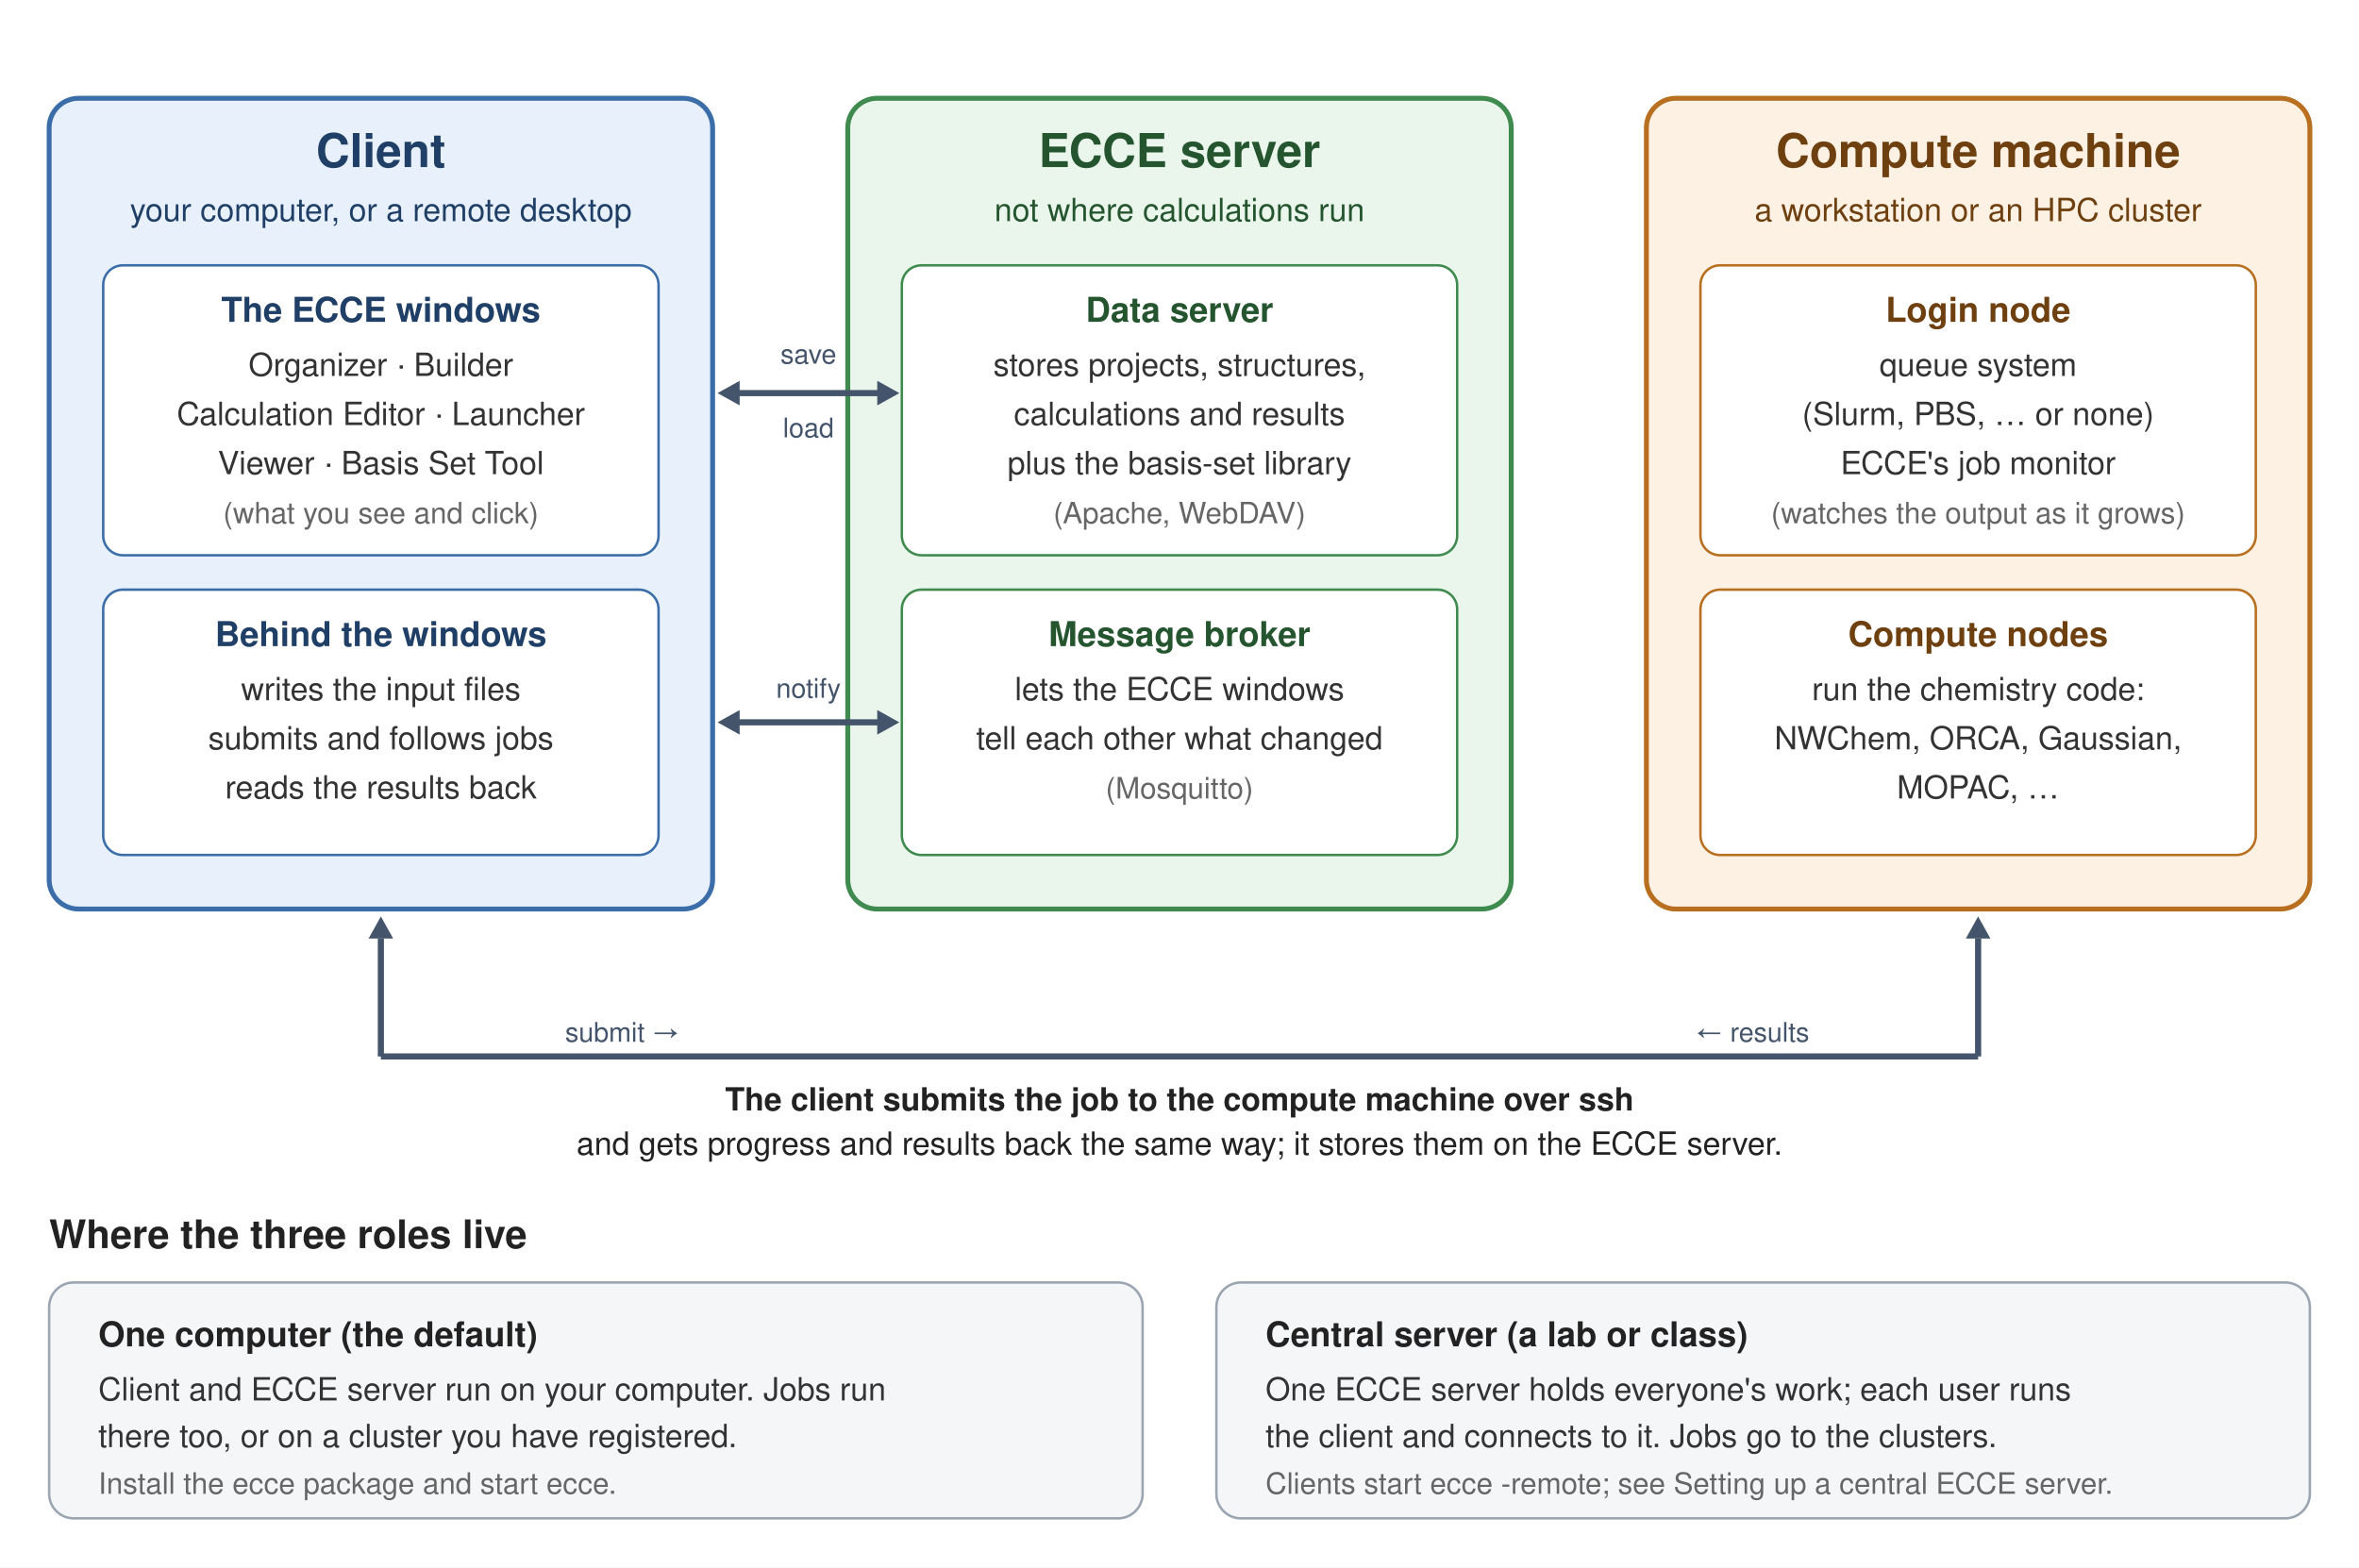
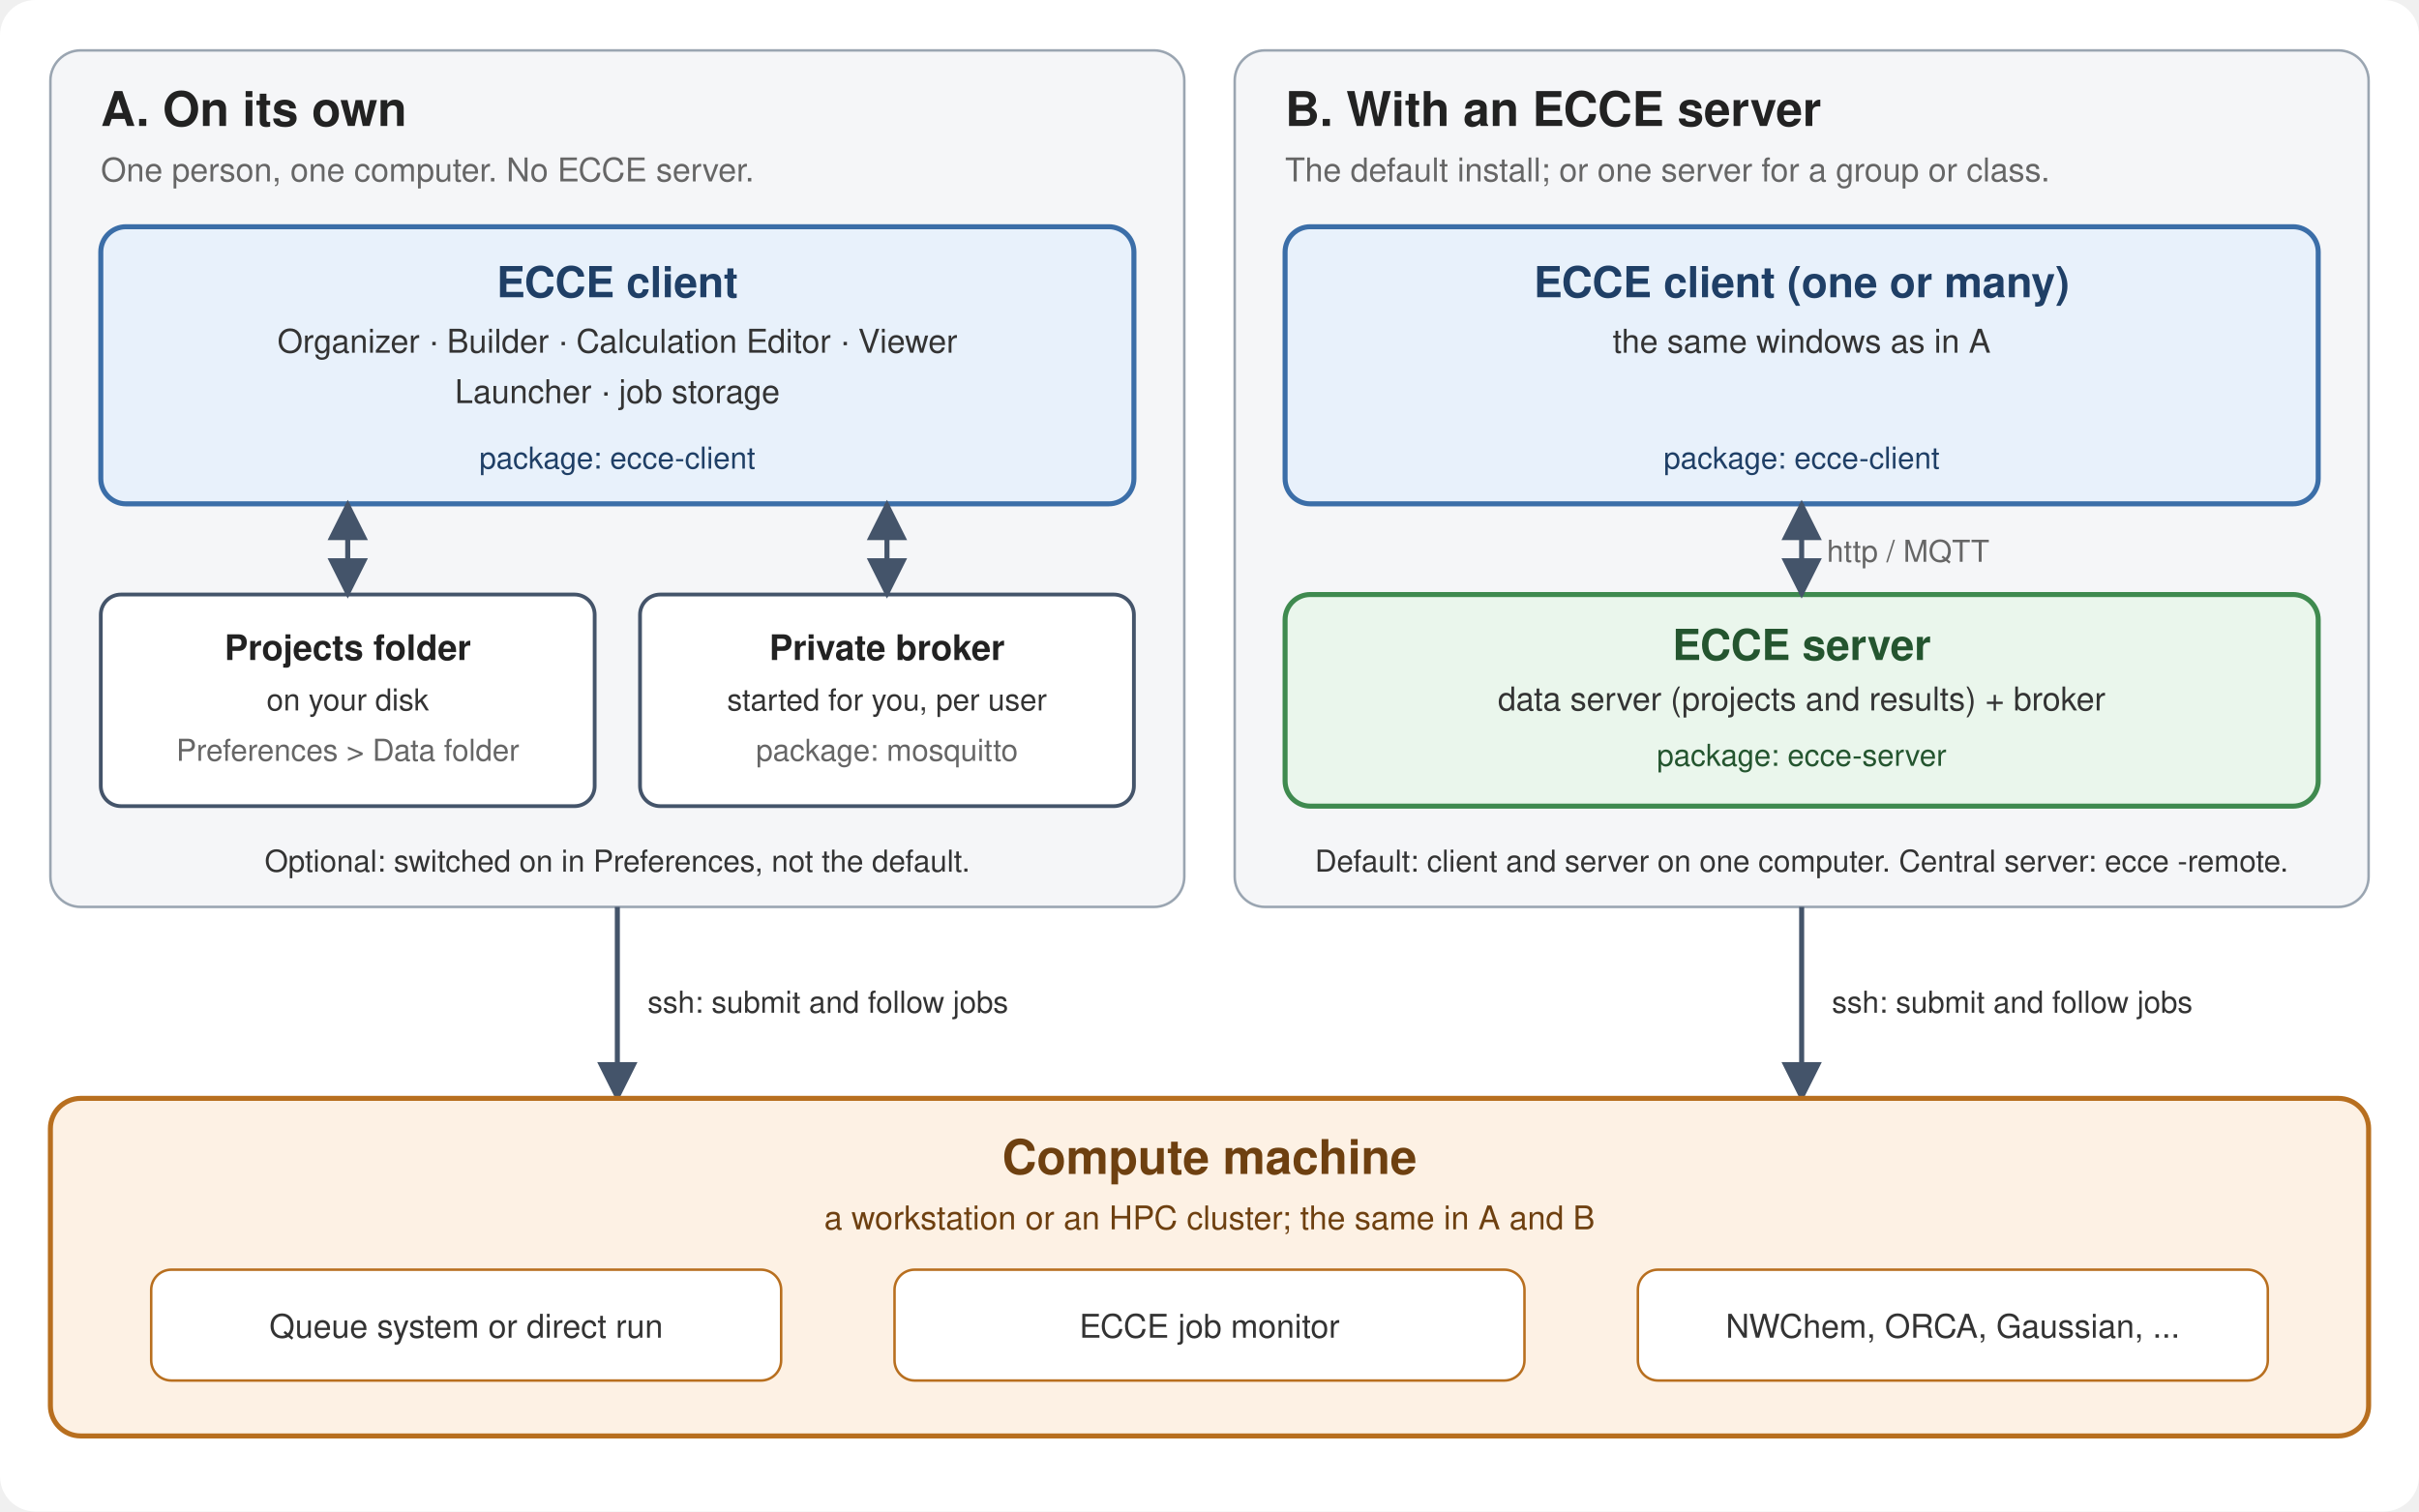
- <svg xmlns="http://www.w3.org/2000/svg" width="960" height="638" viewBox="0 0 960 638" font-family="Helvetica, Arial, sans-serif">
-   <rect width="960" height="638" fill="#ffffff" />
-   <rect x="20" y="40" width="270" height="330" rx="12" fill="#e8f1fb" stroke="#3b6ea8" stroke-width="2" />
-   <text x="155" y="68" text-anchor="middle" font-size="19" font-weight="bold" fill="#1f3f66">Client</text>
-   <text x="155" y="90" text-anchor="middle" font-size="13" fill="#1f3f66">your computer, or a remote desktop</text>
-   <rect x="42" y="108" width="226" height="118" rx="8" fill="#ffffff" stroke="#3b6ea8" />
-   <text x="155" y="131" text-anchor="middle" font-size="14" font-weight="bold" fill="#1f3f66">The ECCE windows</text>
-   <text x="155" y="153" text-anchor="middle" font-size="13" fill="#333">Organizer · Builder</text>
-   <text x="155" y="173" text-anchor="middle" font-size="13" fill="#333">Calculation Editor · Launcher</text>
-   <text x="155" y="193" text-anchor="middle" font-size="13" fill="#333">Viewer · Basis Set Tool</text>
-   <text x="155" y="213" text-anchor="middle" font-size="12" fill="#666">(what you see and click)</text>
-   <rect x="42" y="240" width="226" height="108" rx="8" fill="#ffffff" stroke="#3b6ea8" />
-   <text x="155" y="263" text-anchor="middle" font-size="14" font-weight="bold" fill="#1f3f66">Behind the windows</text>
-   <text x="155" y="285" text-anchor="middle" font-size="13" fill="#333">writes the input files</text>
-   <text x="155" y="305" text-anchor="middle" font-size="13" fill="#333">submits and follows jobs</text>
-   <text x="155" y="325" text-anchor="middle" font-size="13" fill="#333">reads the results back</text>
-   <rect x="345" y="40" width="270" height="330" rx="12" fill="#eaf6ec" stroke="#3f8a4f" stroke-width="2" />
-   <text x="480" y="68" text-anchor="middle" font-size="19" font-weight="bold" fill="#24552f">ECCE server</text>
-   <text x="480" y="90" text-anchor="middle" font-size="13" fill="#24552f">not where calculations run</text>
-   <rect x="367" y="108" width="226" height="118" rx="8" fill="#ffffff" stroke="#3f8a4f" />
-   <text x="480" y="131" text-anchor="middle" font-size="14" font-weight="bold" fill="#24552f">Data server</text>
-   <text x="480" y="153" text-anchor="middle" font-size="13" fill="#333">stores projects, structures,</text>
-   <text x="480" y="173" text-anchor="middle" font-size="13" fill="#333">calculations and results</text>
-   <text x="480" y="193" text-anchor="middle" font-size="13" fill="#333">plus the basis-set library</text>
-   <text x="480" y="213" text-anchor="middle" font-size="12" fill="#666">(Apache, WebDAV)</text>
-   <rect x="367" y="240" width="226" height="108" rx="8" fill="#ffffff" stroke="#3f8a4f" />
-   <text x="480" y="263" text-anchor="middle" font-size="14" font-weight="bold" fill="#24552f">Message broker</text>
-   <text x="480" y="285" text-anchor="middle" font-size="13" fill="#333">lets the ECCE windows</text>
-   <text x="480" y="305" text-anchor="middle" font-size="13" fill="#333">tell each other what changed</text>
-   <text x="480" y="325" text-anchor="middle" font-size="12" fill="#666">(Mosquitto)</text>
-   <rect x="670" y="40" width="270" height="330" rx="12" fill="#fdf1e4" stroke="#b86f1f" stroke-width="2" />
-   <text x="805" y="68" text-anchor="middle" font-size="19" font-weight="bold" fill="#6e4010">Compute machine</text>
-   <text x="805" y="90" text-anchor="middle" font-size="13" fill="#6e4010">a workstation or an HPC cluster</text>
-   <rect x="692" y="108" width="226" height="118" rx="8" fill="#ffffff" stroke="#b86f1f" />
-   <text x="805" y="131" text-anchor="middle" font-size="14" font-weight="bold" fill="#6e4010">Login node</text>
-   <text x="805" y="153" text-anchor="middle" font-size="13" fill="#333">queue system</text>
-   <text x="805" y="173" text-anchor="middle" font-size="13" fill="#333">(Slurm, PBS, … or none)</text>
-   <text x="805" y="193" text-anchor="middle" font-size="13" fill="#333">ECCE's job monitor</text>
-   <text x="805" y="213" text-anchor="middle" font-size="12" fill="#666">(watches the output as it grows)</text>
-   <rect x="692" y="240" width="226" height="108" rx="8" fill="#ffffff" stroke="#b86f1f" />
-   <text x="805" y="263" text-anchor="middle" font-size="14" font-weight="bold" fill="#6e4010">Compute nodes</text>
-   <text x="805" y="285" text-anchor="middle" font-size="13" fill="#333">run the chemistry code:</text>
-   <text x="805" y="305" text-anchor="middle" font-size="13" fill="#333">NWChem, ORCA, Gaussian,</text>
-   <text x="805" y="325" text-anchor="middle" font-size="13" fill="#333">MOPAC, …</text>
-   <line x1="300" y1="160" x2="358" y2="160" stroke="#44546a" stroke-width="2.5" />
-   <polygon points="292,160 301,155 301,165" fill="#44546a" />
-   <polygon points="366,160 357,155 357,165" fill="#44546a" />
-   <text x="329" y="148" text-anchor="middle" font-size="11" fill="#44546a">save</text>
-   <text x="329" y="178" text-anchor="middle" font-size="11" fill="#44546a">load</text>
-   <line x1="300" y1="294" x2="358" y2="294" stroke="#44546a" stroke-width="2.5" />
-   <polygon points="292,294 301,289 301,299" fill="#44546a" />
-   <polygon points="366,294 357,289 357,299" fill="#44546a" />
-   <text x="329" y="284" text-anchor="middle" font-size="11" fill="#44546a">notify</text>
-   <line x1="155" y1="382" x2="155" y2="430" stroke="#44546a" stroke-width="2.5" />
-   <line x1="155" y1="430" x2="805" y2="430" stroke="#44546a" stroke-width="2.5" />
-   <line x1="805" y1="430" x2="805" y2="382" stroke="#44546a" stroke-width="2.5" />
-   <polygon points="155,373 150,382 160,382" fill="#44546a" />
-   <polygon points="805,373 800,382 810,382" fill="#44546a" />
-   <text x="480" y="452" text-anchor="middle" font-size="13" font-weight="bold" fill="#222">The client submits the job to the compute machine over ssh</text>
-   <text x="480" y="470" text-anchor="middle" font-size="13" fill="#222">and gets progress and results back the same way; it stores them on the ECCE server.</text>
-   <text x="230" y="424" font-size="11" fill="#44546a">submit →</text>
-   <text x="690" y="424" font-size="11" fill="#44546a">← results</text>
-   <text x="20" y="508" font-size="16" font-weight="bold" fill="#222">Where the three roles live</text>
-   <rect x="20" y="522" width="445" height="96" rx="10" fill="#f5f6f8" stroke="#9aa5b1" />
-   <text x="40" y="548" font-size="14" font-weight="bold" fill="#222">One computer (the default)</text>
-   <text x="40" y="570" font-size="13" fill="#333">Client and ECCE server run on your computer. Jobs run</text>
-   <text x="40" y="589" font-size="13" fill="#333">there too, or on a cluster you have registered.</text>
-   <text x="40" y="608" font-size="12" fill="#666">Install the ecce package and start ecce.</text>
-   <rect x="495" y="522" width="445" height="96" rx="10" fill="#f5f6f8" stroke="#9aa5b1" />
-   <text x="515" y="548" font-size="14" font-weight="bold" fill="#222">Central server (a lab or class)</text>
-   <text x="515" y="570" font-size="13" fill="#333">One ECCE server holds everyone's work; each user runs</text>
-   <text x="515" y="589" font-size="13" fill="#333">the client and connects to it. Jobs go to the clusters.</text>
-   <text x="515" y="608" font-size="12" fill="#666">Clients start ecce -remote; see Setting up a central ECCE server.</text>
+ <svg xmlns="http://www.w3.org/2000/svg" width="960" height="600" viewBox="0 0 960 600" font-family="Helvetica, Arial, sans-serif">
+   <defs>
+     <marker id="a" viewBox="0 0 10 10" refX="9" refY="5" markerWidth="8" markerHeight="8" orient="auto-start-reverse">
+       <path d="M0,0 L10,5 L0,10 z" fill="#44546a" />
+     </marker>
+   </defs>
+   <rect width="960" height="600" rx="14" fill="#ffffff" />
+   <rect x="20" y="20" width="450" height="340" rx="12" fill="#f5f6f8" stroke="#9aa5b1" />
+   <text x="40" y="50" font-size="19" font-weight="bold" fill="#222">A. On its own</text>
+   <text x="40" y="72" font-size="13" fill="#666">One person, one computer. No ECCE server.</text>
+   <rect x="40" y="90" width="410" height="110" rx="10" fill="#e8f1fb" stroke="#3b6ea8" stroke-width="2" />
+   <text x="245" y="118" text-anchor="middle" font-size="17" font-weight="bold" fill="#1f3f66">ECCE client</text>
+   <text x="245" y="140" text-anchor="middle" font-size="13" fill="#333">Organizer · Builder · Calculation Editor · Viewer</text>
+   <text x="245" y="160" text-anchor="middle" font-size="13" fill="#333">Launcher · job storage</text>
+   <text x="245" y="186" text-anchor="middle" font-size="12" fill="#1f3f66">package: ecce-client</text>
+   <rect x="40" y="236" width="196" height="84" rx="8" fill="#ffffff" stroke="#44546a" stroke-width="1.5" />
+   <text x="138" y="262" text-anchor="middle" font-size="14" font-weight="bold" fill="#222">Projects folder</text>
+   <text x="138" y="282" text-anchor="middle" font-size="12" fill="#333">on your disk</text>
+   <text x="138" y="302" text-anchor="middle" font-size="12" fill="#666">Preferences &gt; Data folder</text>
+   <rect x="254" y="236" width="196" height="84" rx="8" fill="#ffffff" stroke="#44546a" stroke-width="1.5" />
+   <text x="352" y="262" text-anchor="middle" font-size="14" font-weight="bold" fill="#222">Private broker</text>
+   <text x="352" y="282" text-anchor="middle" font-size="12" fill="#333">started for you, per user</text>
+   <text x="352" y="302" text-anchor="middle" font-size="12" fill="#666">package: mosquitto</text>
+   <line x1="138" y1="200" x2="138" y2="236" stroke="#44546a" stroke-width="2" marker-end="url(#a)" marker-start="url(#a)" />
+   <line x1="352" y1="200" x2="352" y2="236" stroke="#44546a" stroke-width="2" marker-end="url(#a)" marker-start="url(#a)" />
+   <text x="245" y="346" text-anchor="middle" font-size="12" fill="#333">Optional: switched on in Preferences, not the default.</text>
+   <rect x="490" y="20" width="450" height="340" rx="12" fill="#f5f6f8" stroke="#9aa5b1" />
+   <text x="510" y="50" font-size="19" font-weight="bold" fill="#222">B. With an ECCE server</text>
+   <text x="510" y="72" font-size="13" fill="#666">The default install; or one server for a group or class.</text>
+   <rect x="510" y="90" width="410" height="110" rx="10" fill="#e8f1fb" stroke="#3b6ea8" stroke-width="2" />
+   <text x="715" y="118" text-anchor="middle" font-size="17" font-weight="bold" fill="#1f3f66">ECCE client (one or many)</text>
+   <text x="715" y="140" text-anchor="middle" font-size="13" fill="#333">the same windows as in A</text>
+   <text x="715" y="186" text-anchor="middle" font-size="12" fill="#1f3f66">package: ecce-client</text>
+   <rect x="510" y="236" width="410" height="84" rx="10" fill="#eaf6ec" stroke="#3f8a4f" stroke-width="2" />
+   <text x="715" y="262" text-anchor="middle" font-size="17" font-weight="bold" fill="#24552f">ECCE server</text>
+   <text x="715" y="282" text-anchor="middle" font-size="13" fill="#333">data server (projects and results) + broker</text>
+   <text x="715" y="304" text-anchor="middle" font-size="12" fill="#24552f">package: ecce-server</text>
+   <line x1="715" y1="200" x2="715" y2="236" stroke="#44546a" stroke-width="2" marker-end="url(#a)" marker-start="url(#a)" />
+   <text x="725" y="223" font-size="12" fill="#666">http / MQTT</text>
+   <text x="715" y="346" text-anchor="middle" font-size="12" fill="#333">Default: client and server on one computer. Central server: ecce -remote.</text>
+   <line x1="245" y1="360" x2="245" y2="436" stroke="#44546a" stroke-width="2" marker-end="url(#a)" />
+   <line x1="715" y1="360" x2="715" y2="436" stroke="#44546a" stroke-width="2" marker-end="url(#a)" />
+   <text x="257" y="402" font-size="12" fill="#333">ssh: submit and follow jobs</text>
+   <text x="727" y="402" font-size="12" fill="#333">ssh: submit and follow jobs</text>
+   <rect x="20" y="436" width="920" height="134" rx="12" fill="#fdf1e4" stroke="#b86f1f" stroke-width="2" />
+   <text x="480" y="466" text-anchor="middle" font-size="19" font-weight="bold" fill="#6e4010">Compute machine</text>
+   <text x="480" y="488" text-anchor="middle" font-size="13" fill="#6e4010">a workstation or an HPC cluster; the same in A and B</text>
+   <rect x="60" y="504" width="250" height="44" rx="8" fill="#ffffff" stroke="#b86f1f" />
+   <text x="185" y="531" text-anchor="middle" font-size="13" fill="#333">Queue system or direct run</text>
+   <rect x="355" y="504" width="250" height="44" rx="8" fill="#ffffff" stroke="#b86f1f" />
+   <text x="480" y="531" text-anchor="middle" font-size="13" fill="#333">ECCE job monitor</text>
+   <rect x="650" y="504" width="250" height="44" rx="8" fill="#ffffff" stroke="#b86f1f" />
+   <text x="775" y="531" text-anchor="middle" font-size="13" fill="#333">NWChem, ORCA, Gaussian, ...</text>
</svg>
